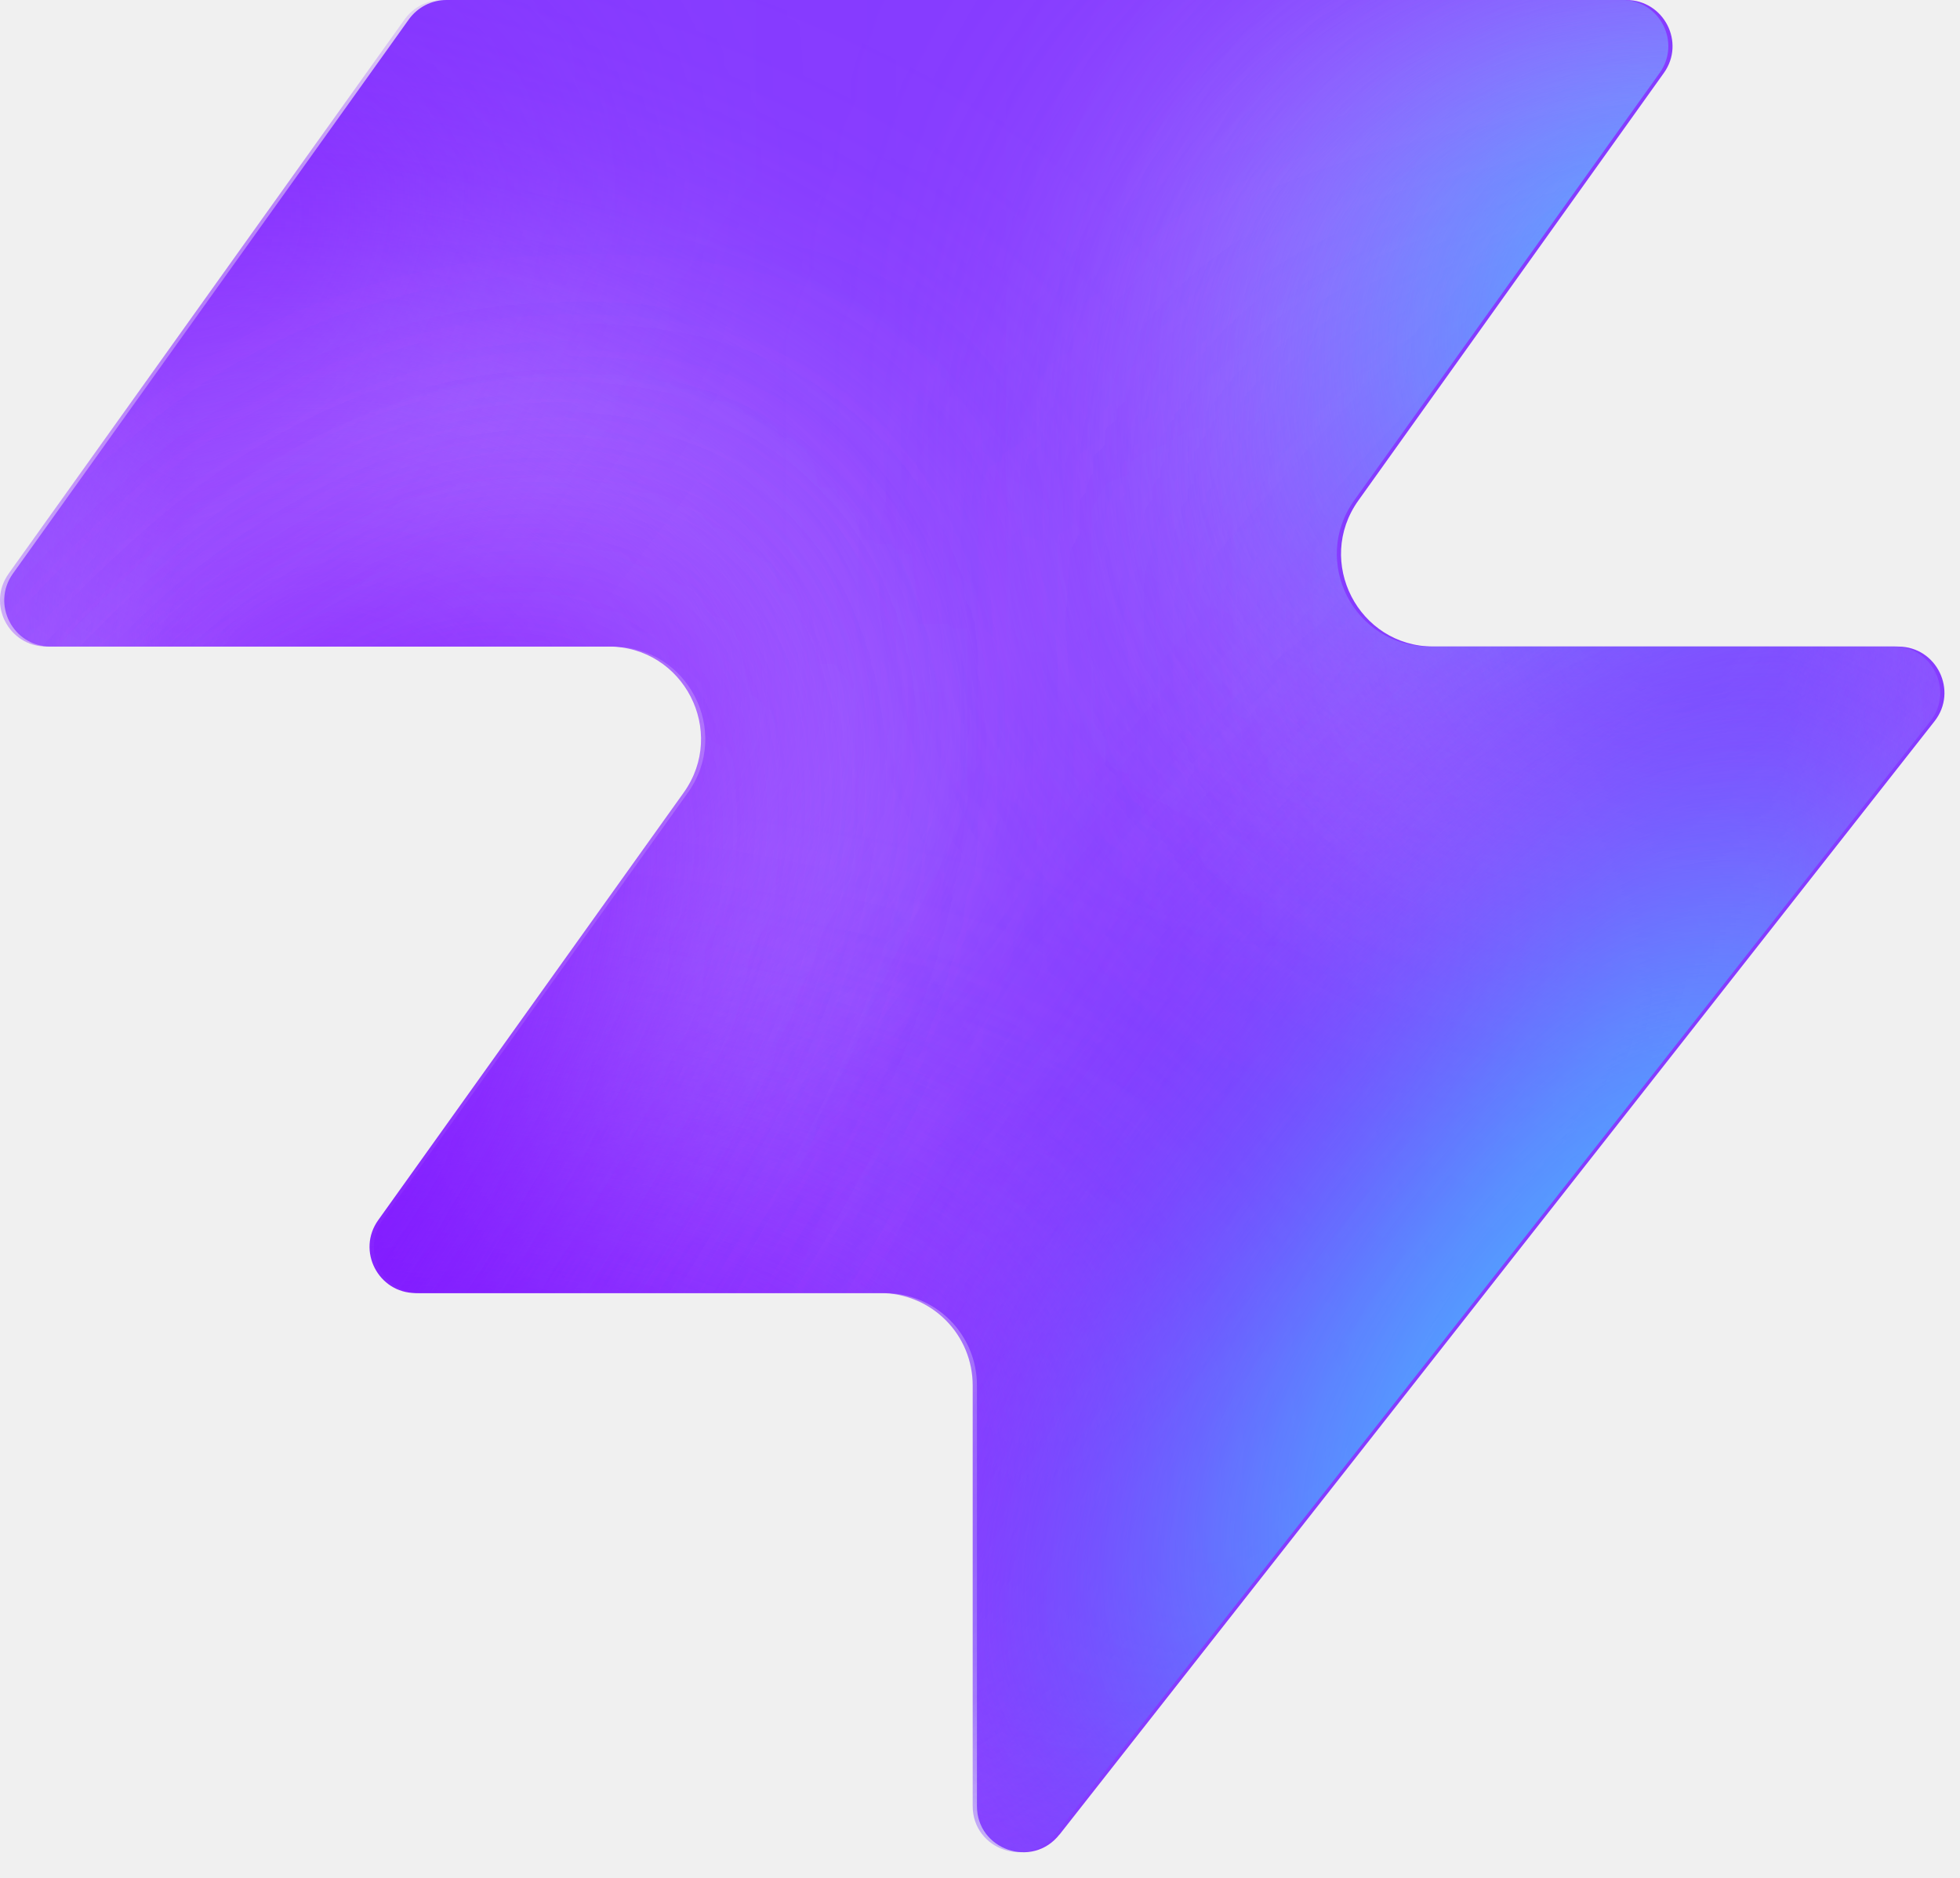
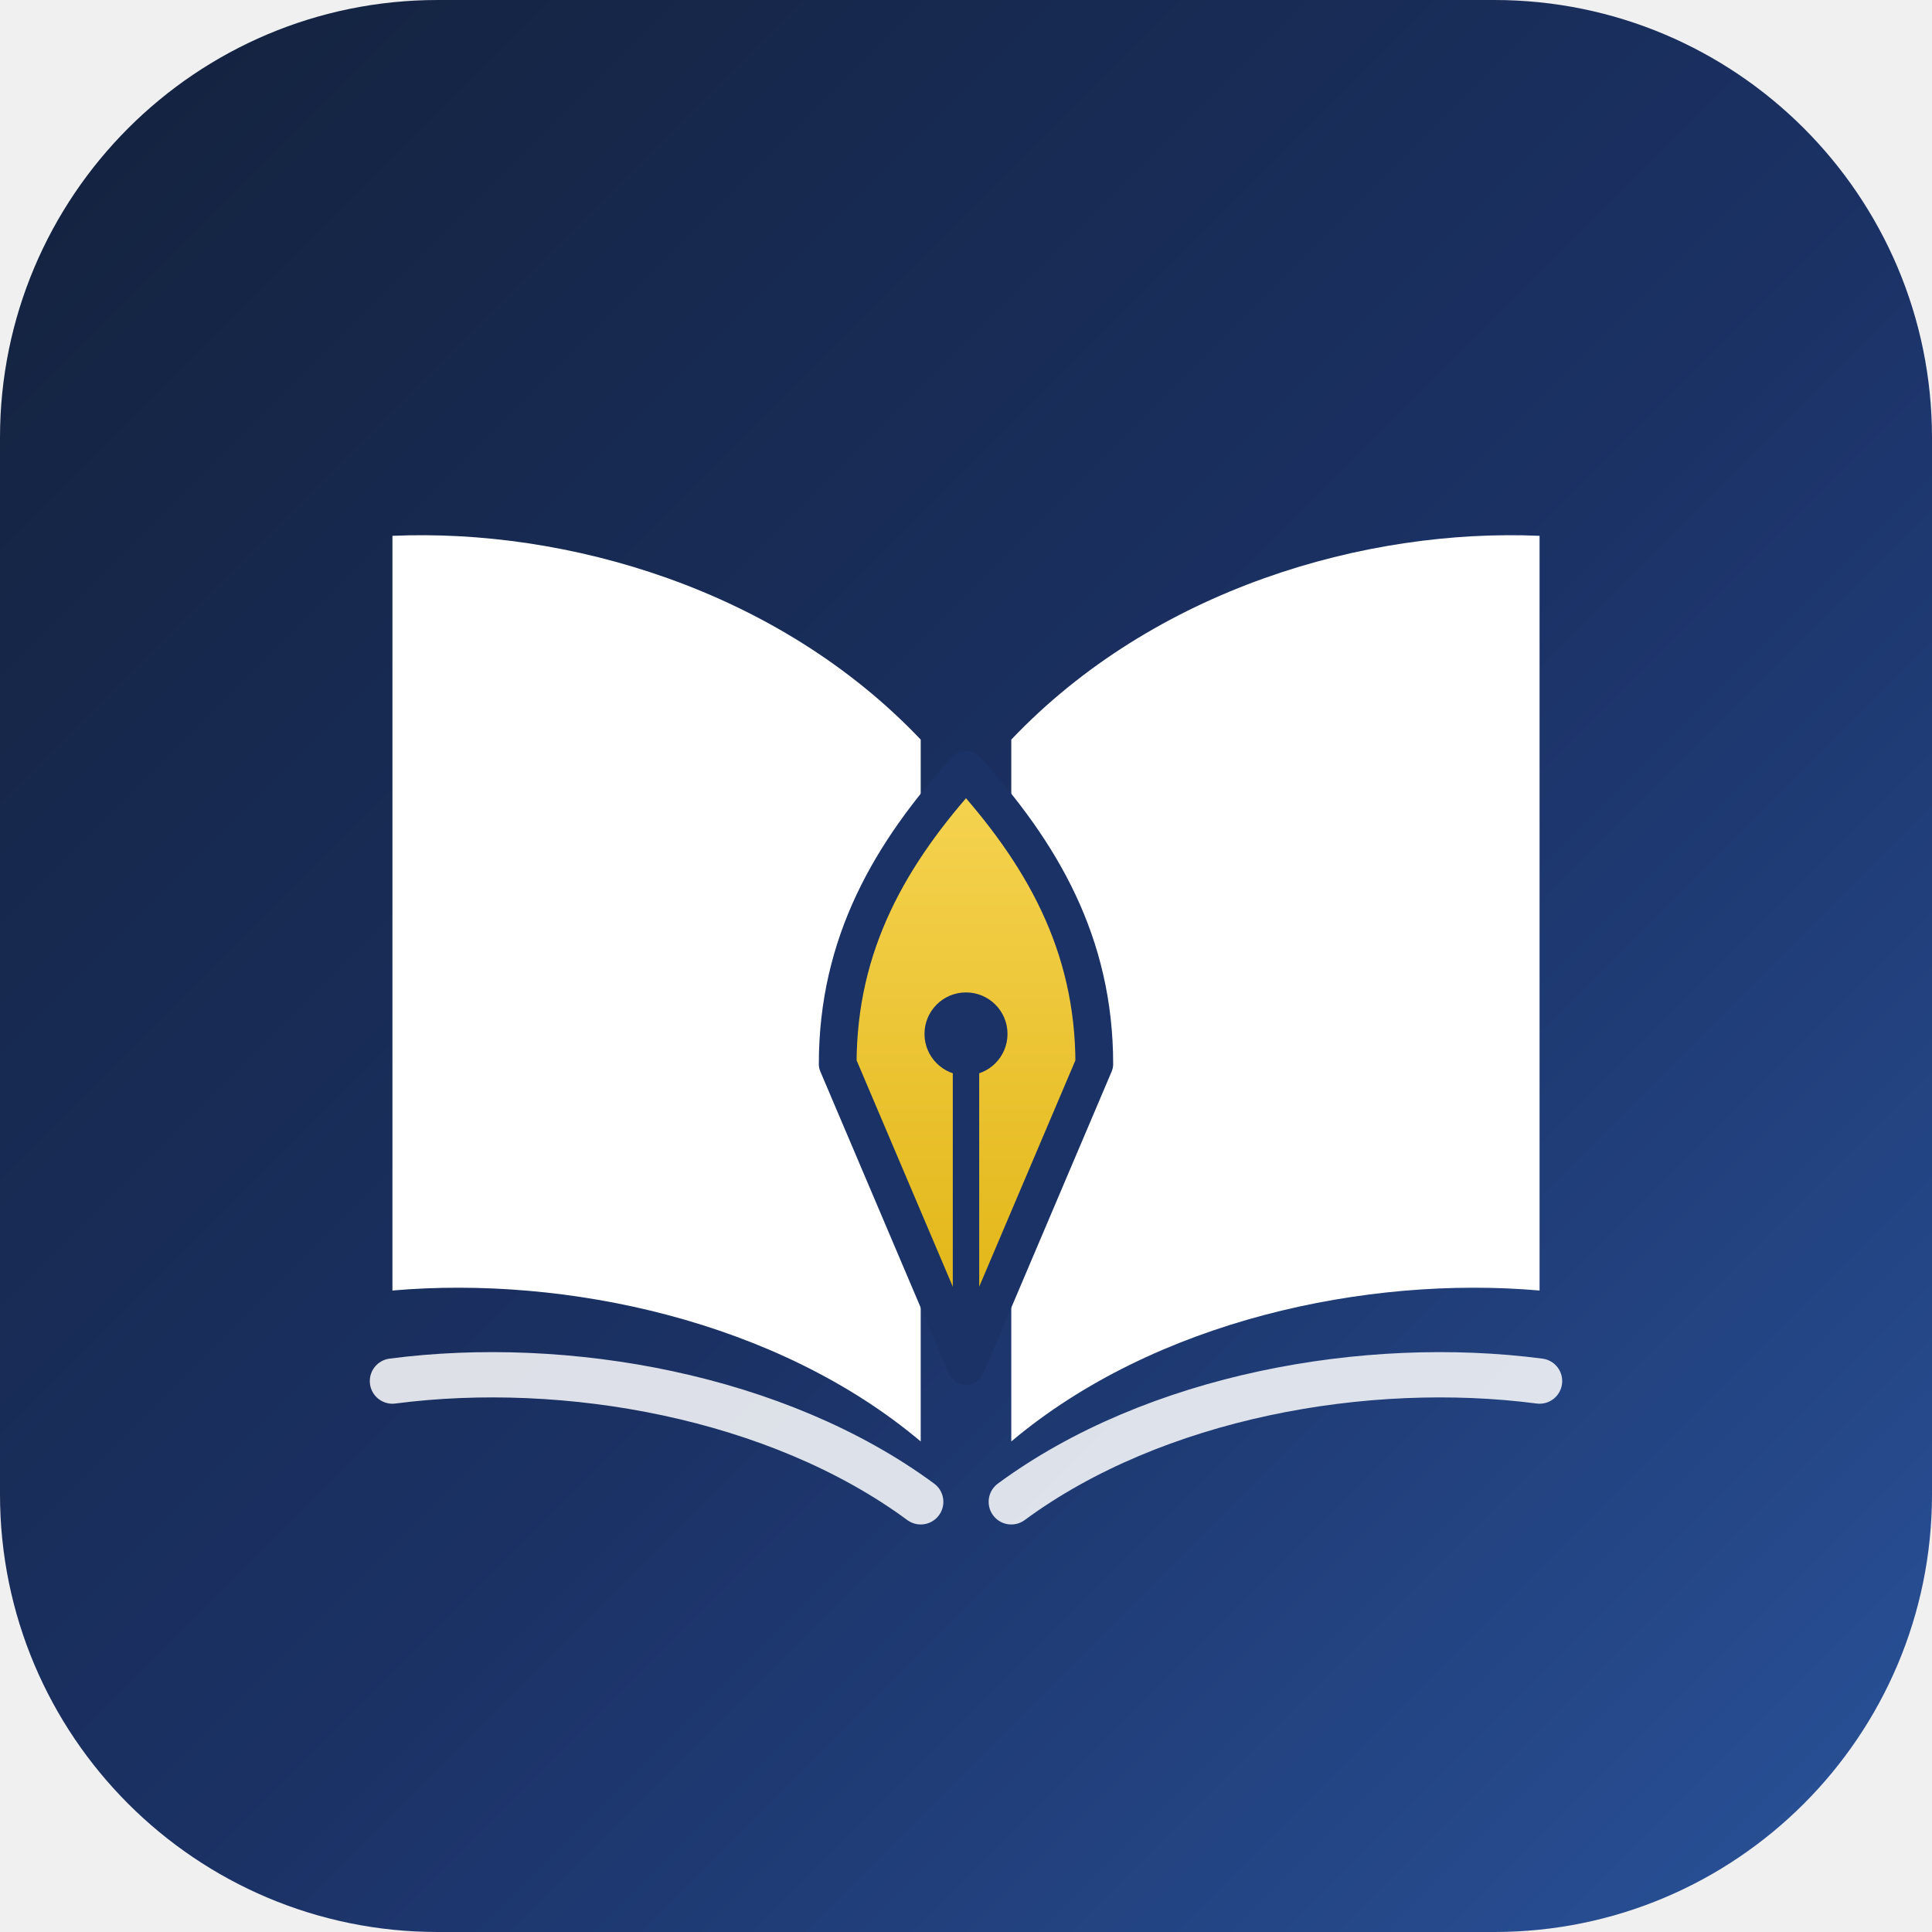
- <svg xmlns="http://www.w3.org/2000/svg" width="48" height="46" fill="none" viewBox="0 0 48 46">
-   <path fill="#863bff" d="M25.946 44.938c-.664.845-2.021.375-2.021-.698V33.937a2.26 2.26 0 0 0-2.262-2.262H10.287c-.92 0-1.456-1.04-.92-1.788l7.48-10.471c1.07-1.497 0-3.578-1.842-3.578H1.237c-.92 0-1.456-1.04-.92-1.788L10.013.474c.214-.297.556-.474.92-.474h28.894c.92 0 1.456 1.04.92 1.788l-7.48 10.471c-1.07 1.498 0 3.579 1.842 3.579h11.377c.943 0 1.473 1.088.89 1.83L25.947 44.94z" style="fill:#863bff;fill:color(display-p3 .525 .23 1);fill-opacity:1" />
-   <mask id="a" width="48" height="46" x="0" y="0" maskUnits="userSpaceOnUse" style="mask-type:alpha">
-     <path fill="#000" d="M25.842 44.938c-.664.844-2.021.375-2.021-.698V33.937a2.26 2.26 0 0 0-2.262-2.262H10.183c-.92 0-1.456-1.04-.92-1.788l7.48-10.471c1.07-1.498 0-3.579-1.842-3.579H1.133c-.92 0-1.456-1.04-.92-1.787L9.91.473c.214-.297.556-.474.92-.474h28.894c.92 0 1.456 1.04.92 1.788l-7.48 10.471c-1.07 1.498 0 3.578 1.842 3.578h11.377c.943 0 1.473 1.088.89 1.832L25.843 44.94z" style="fill:#000;fill-opacity:1" />
-   </mask>
-   <g mask="url(#a)">
-     <g filter="url(#b)">
-       <ellipse cx="5.508" cy="14.704" fill="#ede6ff" rx="5.508" ry="14.704" style="fill:#ede6ff;fill:color(display-p3 .927 .903 1);fill-opacity:1" transform="matrix(.00324 1 1 -.00324 -4.47 31.516)" />
-     </g>
-     <g filter="url(#c)">
-       <ellipse cx="10.399" cy="29.851" fill="#ede6ff" rx="10.399" ry="29.851" style="fill:#ede6ff;fill:color(display-p3 .927 .903 1);fill-opacity:1" transform="matrix(.00324 1 1 -.00324 -39.328 7.883)" />
-     </g>
-     <g filter="url(#d)">
-       <ellipse cx="5.508" cy="30.487" fill="#7e14ff" rx="5.508" ry="30.487" style="fill:#7e14ff;fill:color(display-p3 .492 .077 1);fill-opacity:1" transform="rotate(89.814 -25.913 -14.639)scale(1 -1)" />
-     </g>
-     <g filter="url(#e)">
-       <ellipse cx="5.508" cy="30.599" fill="#7e14ff" rx="5.508" ry="30.599" style="fill:#7e14ff;fill:color(display-p3 .492 .077 1);fill-opacity:1" transform="rotate(89.814 -32.644 -3.334)scale(1 -1)" />
-     </g>
-     <g filter="url(#f)">
-       <ellipse cx="5.508" cy="30.599" fill="#7e14ff" rx="5.508" ry="30.599" style="fill:#7e14ff;fill:color(display-p3 .492 .077 1);fill-opacity:1" transform="matrix(.00324 1 1 -.00324 -34.34 30.47)" />
-     </g>
-     <g filter="url(#g)">
-       <ellipse cx="14.072" cy="22.078" fill="#ede6ff" rx="14.072" ry="22.078" style="fill:#ede6ff;fill:color(display-p3 .927 .903 1);fill-opacity:1" transform="rotate(93.35 24.506 48.493)scale(-1 1)" />
-     </g>
-     <g filter="url(#h)">
-       <ellipse cx="3.47" cy="21.501" fill="#7e14ff" rx="3.47" ry="21.501" style="fill:#7e14ff;fill:color(display-p3 .492 .077 1);fill-opacity:1" transform="rotate(89.009 28.708 47.59)scale(-1 1)" />
-     </g>
-     <g filter="url(#i)">
-       <ellipse cx="3.47" cy="21.501" fill="#7e14ff" rx="3.47" ry="21.501" style="fill:#7e14ff;fill:color(display-p3 .492 .077 1);fill-opacity:1" transform="rotate(89.009 28.708 47.59)scale(-1 1)" />
-     </g>
-     <g filter="url(#j)">
-       <ellipse cx=".387" cy="8.972" fill="#7e14ff" rx="4.407" ry="29.108" style="fill:#7e14ff;fill:color(display-p3 .492 .077 1);fill-opacity:1" transform="rotate(39.51 .387 8.972)" />
-     </g>
-     <g filter="url(#k)">
-       <ellipse cx="47.523" cy="-6.092" fill="#7e14ff" rx="4.407" ry="29.108" style="fill:#7e14ff;fill:color(display-p3 .492 .077 1);fill-opacity:1" transform="rotate(37.892 47.523 -6.092)" />
-     </g>
-     <g filter="url(#l)">
-       <ellipse cx="41.412" cy="6.333" fill="#47bfff" rx="5.971" ry="9.665" style="fill:#47bfff;fill:color(display-p3 .28 .748 1);fill-opacity:1" transform="rotate(37.892 41.412 6.333)" />
-     </g>
-     <g filter="url(#m)">
-       <ellipse cx="-1.879" cy="38.332" fill="#7e14ff" rx="4.407" ry="29.108" style="fill:#7e14ff;fill:color(display-p3 .492 .077 1);fill-opacity:1" transform="rotate(37.892 -1.88 38.332)" />
-     </g>
-     <g filter="url(#n)">
-       <ellipse cx="-1.879" cy="38.332" fill="#7e14ff" rx="4.407" ry="29.108" style="fill:#7e14ff;fill:color(display-p3 .492 .077 1);fill-opacity:1" transform="rotate(37.892 -1.88 38.332)" />
-     </g>
-     <g filter="url(#o)">
-       <ellipse cx="35.651" cy="29.907" fill="#7e14ff" rx="4.407" ry="29.108" style="fill:#7e14ff;fill:color(display-p3 .492 .077 1);fill-opacity:1" transform="rotate(37.892 35.651 29.907)" />
-     </g>
-     <g filter="url(#p)">
-       <ellipse cx="38.418" cy="32.4" fill="#47bfff" rx="5.971" ry="15.297" style="fill:#47bfff;fill:color(display-p3 .28 .748 1);fill-opacity:1" transform="rotate(37.892 38.418 32.4)" />
-     </g>
-   </g>
+ <svg xmlns="http://www.w3.org/2000/svg" viewBox="0 0 512 512" role="img" aria-label="Mudarris">
  <defs>
-     <filter id="b" width="60.045" height="41.654" x="-19.77" y="16.149" color-interpolation-filters="sRGB" filterUnits="userSpaceOnUse">
-       <feFlood flood-opacity="0" result="BackgroundImageFix" />
-       <feBlend in="SourceGraphic" in2="BackgroundImageFix" result="shape" />
-       <feGaussianBlur result="effect1_foregroundBlur_2002_17158" stdDeviation="7.659" />
-     </filter>
-     <filter id="c" width="90.34" height="51.437" x="-54.613" y="-7.533" color-interpolation-filters="sRGB" filterUnits="userSpaceOnUse">
-       <feFlood flood-opacity="0" result="BackgroundImageFix" />
-       <feBlend in="SourceGraphic" in2="BackgroundImageFix" result="shape" />
-       <feGaussianBlur result="effect1_foregroundBlur_2002_17158" stdDeviation="7.659" />
-     </filter>
-     <filter id="d" width="79.355" height="29.4" x="-49.64" y="2.03" color-interpolation-filters="sRGB" filterUnits="userSpaceOnUse">
-       <feFlood flood-opacity="0" result="BackgroundImageFix" />
-       <feBlend in="SourceGraphic" in2="BackgroundImageFix" result="shape" />
-       <feGaussianBlur result="effect1_foregroundBlur_2002_17158" stdDeviation="4.596" />
-     </filter>
-     <filter id="e" width="79.579" height="29.4" x="-45.045" y="20.029" color-interpolation-filters="sRGB" filterUnits="userSpaceOnUse">
-       <feFlood flood-opacity="0" result="BackgroundImageFix" />
-       <feBlend in="SourceGraphic" in2="BackgroundImageFix" result="shape" />
-       <feGaussianBlur result="effect1_foregroundBlur_2002_17158" stdDeviation="4.596" />
-     </filter>
-     <filter id="f" width="79.579" height="29.4" x="-43.513" y="21.178" color-interpolation-filters="sRGB" filterUnits="userSpaceOnUse">
-       <feFlood flood-opacity="0" result="BackgroundImageFix" />
-       <feBlend in="SourceGraphic" in2="BackgroundImageFix" result="shape" />
-       <feGaussianBlur result="effect1_foregroundBlur_2002_17158" stdDeviation="4.596" />
-     </filter>
-     <filter id="g" width="74.749" height="58.852" x="15.756" y="-17.901" color-interpolation-filters="sRGB" filterUnits="userSpaceOnUse">
-       <feFlood flood-opacity="0" result="BackgroundImageFix" />
-       <feBlend in="SourceGraphic" in2="BackgroundImageFix" result="shape" />
-       <feGaussianBlur result="effect1_foregroundBlur_2002_17158" stdDeviation="7.659" />
-     </filter>
-     <filter id="h" width="61.377" height="25.362" x="23.548" y="2.284" color-interpolation-filters="sRGB" filterUnits="userSpaceOnUse">
-       <feFlood flood-opacity="0" result="BackgroundImageFix" />
-       <feBlend in="SourceGraphic" in2="BackgroundImageFix" result="shape" />
-       <feGaussianBlur result="effect1_foregroundBlur_2002_17158" stdDeviation="4.596" />
-     </filter>
-     <filter id="i" width="61.377" height="25.362" x="23.548" y="2.284" color-interpolation-filters="sRGB" filterUnits="userSpaceOnUse">
-       <feFlood flood-opacity="0" result="BackgroundImageFix" />
-       <feBlend in="SourceGraphic" in2="BackgroundImageFix" result="shape" />
-       <feGaussianBlur result="effect1_foregroundBlur_2002_17158" stdDeviation="4.596" />
-     </filter>
-     <filter id="j" width="56.045" height="63.649" x="-27.636" y="-22.853" color-interpolation-filters="sRGB" filterUnits="userSpaceOnUse">
-       <feFlood flood-opacity="0" result="BackgroundImageFix" />
-       <feBlend in="SourceGraphic" in2="BackgroundImageFix" result="shape" />
-       <feGaussianBlur result="effect1_foregroundBlur_2002_17158" stdDeviation="4.596" />
-     </filter>
-     <filter id="k" width="54.814" height="64.646" x="20.116" y="-38.415" color-interpolation-filters="sRGB" filterUnits="userSpaceOnUse">
-       <feFlood flood-opacity="0" result="BackgroundImageFix" />
-       <feBlend in="SourceGraphic" in2="BackgroundImageFix" result="shape" />
-       <feGaussianBlur result="effect1_foregroundBlur_2002_17158" stdDeviation="4.596" />
-     </filter>
-     <filter id="l" width="33.541" height="35.313" x="24.641" y="-11.323" color-interpolation-filters="sRGB" filterUnits="userSpaceOnUse">
-       <feFlood flood-opacity="0" result="BackgroundImageFix" />
-       <feBlend in="SourceGraphic" in2="BackgroundImageFix" result="shape" />
-       <feGaussianBlur result="effect1_foregroundBlur_2002_17158" stdDeviation="4.596" />
-     </filter>
-     <filter id="m" width="54.814" height="64.646" x="-29.286" y="6.009" color-interpolation-filters="sRGB" filterUnits="userSpaceOnUse">
-       <feFlood flood-opacity="0" result="BackgroundImageFix" />
-       <feBlend in="SourceGraphic" in2="BackgroundImageFix" result="shape" />
-       <feGaussianBlur result="effect1_foregroundBlur_2002_17158" stdDeviation="4.596" />
-     </filter>
-     <filter id="n" width="54.814" height="64.646" x="-29.286" y="6.009" color-interpolation-filters="sRGB" filterUnits="userSpaceOnUse">
-       <feFlood flood-opacity="0" result="BackgroundImageFix" />
-       <feBlend in="SourceGraphic" in2="BackgroundImageFix" result="shape" />
-       <feGaussianBlur result="effect1_foregroundBlur_2002_17158" stdDeviation="4.596" />
-     </filter>
-     <filter id="o" width="54.814" height="64.646" x="8.244" y="-2.416" color-interpolation-filters="sRGB" filterUnits="userSpaceOnUse">
-       <feFlood flood-opacity="0" result="BackgroundImageFix" />
-       <feBlend in="SourceGraphic" in2="BackgroundImageFix" result="shape" />
-       <feGaussianBlur result="effect1_foregroundBlur_2002_17158" stdDeviation="4.596" />
-     </filter>
-     <filter id="p" width="39.409" height="43.623" x="18.713" y="10.588" color-interpolation-filters="sRGB" filterUnits="userSpaceOnUse">
-       <feFlood flood-opacity="0" result="BackgroundImageFix" />
-       <feBlend in="SourceGraphic" in2="BackgroundImageFix" result="shape" />
-       <feGaussianBlur result="effect1_foregroundBlur_2002_17158" stdDeviation="4.596" />
-     </filter>
+     <linearGradient id="mdr-bg" x1="0" y1="0" x2="1" y2="1">
+       <stop offset="0" stop-color="#13213B" />
+       <stop offset="0.55" stop-color="#1B3266" />
+       <stop offset="1" stop-color="#2A539B" />
+     </linearGradient>
+     <linearGradient id="mdr-gold" x1="0" y1="0" x2="0" y2="1">
+       <stop offset="0" stop-color="#F6D452" />
+       <stop offset="1" stop-color="#E0B312" />
+     </linearGradient>
  </defs>
+   <rect width="512" height="512" rx="116" fill="url(#mdr-bg)" />
+   <path d="M104 142 C150 140 206 156 244 196 L244 382 C206 350 150 338 104 342 Z" fill="#FFFFFF" />
+   <path d="M408 142 C362 140 306 156 268 196 L268 382 C306 350 362 338 408 342 Z" fill="#FFFFFF" />
+   <path d="M104 366 C150 360 206 370 244 398" fill="none" stroke="#FFFFFF" stroke-width="12" stroke-linecap="round" opacity="0.85" />
+   <path d="M408 366 C362 360 306 370 268 398" fill="none" stroke="#FFFFFF" stroke-width="12" stroke-linecap="round" opacity="0.85" />
+   <path d="M256 362 L222 282 C222 250 236 226 256 204 C276 226 290 250 290 282 Z" fill="url(#mdr-gold)" stroke="#1B3266" stroke-width="10" stroke-linejoin="round" />
+   <path d="M256 352 L256 284" stroke="#1B3266" stroke-width="7" stroke-linecap="round" />
+   <circle cx="256" cy="274" r="11" fill="#1B3266" />
</svg>
